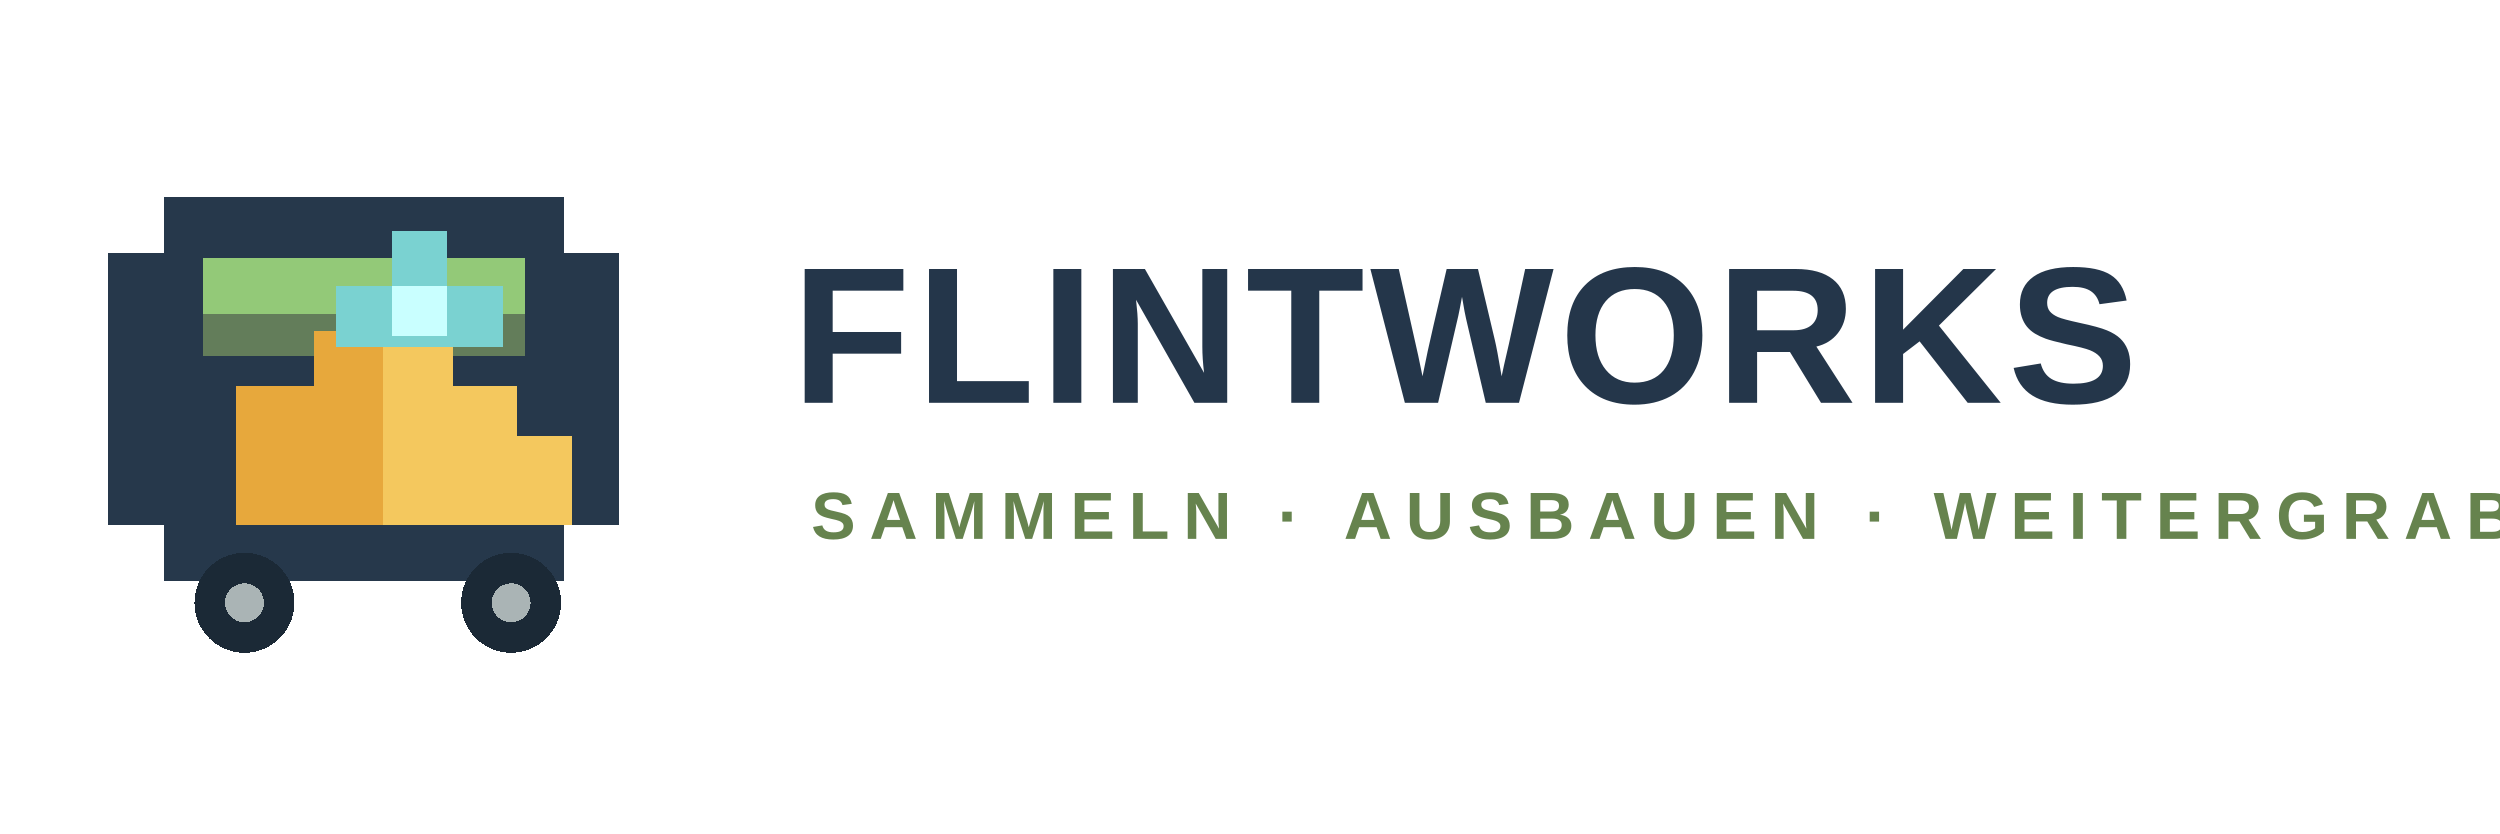
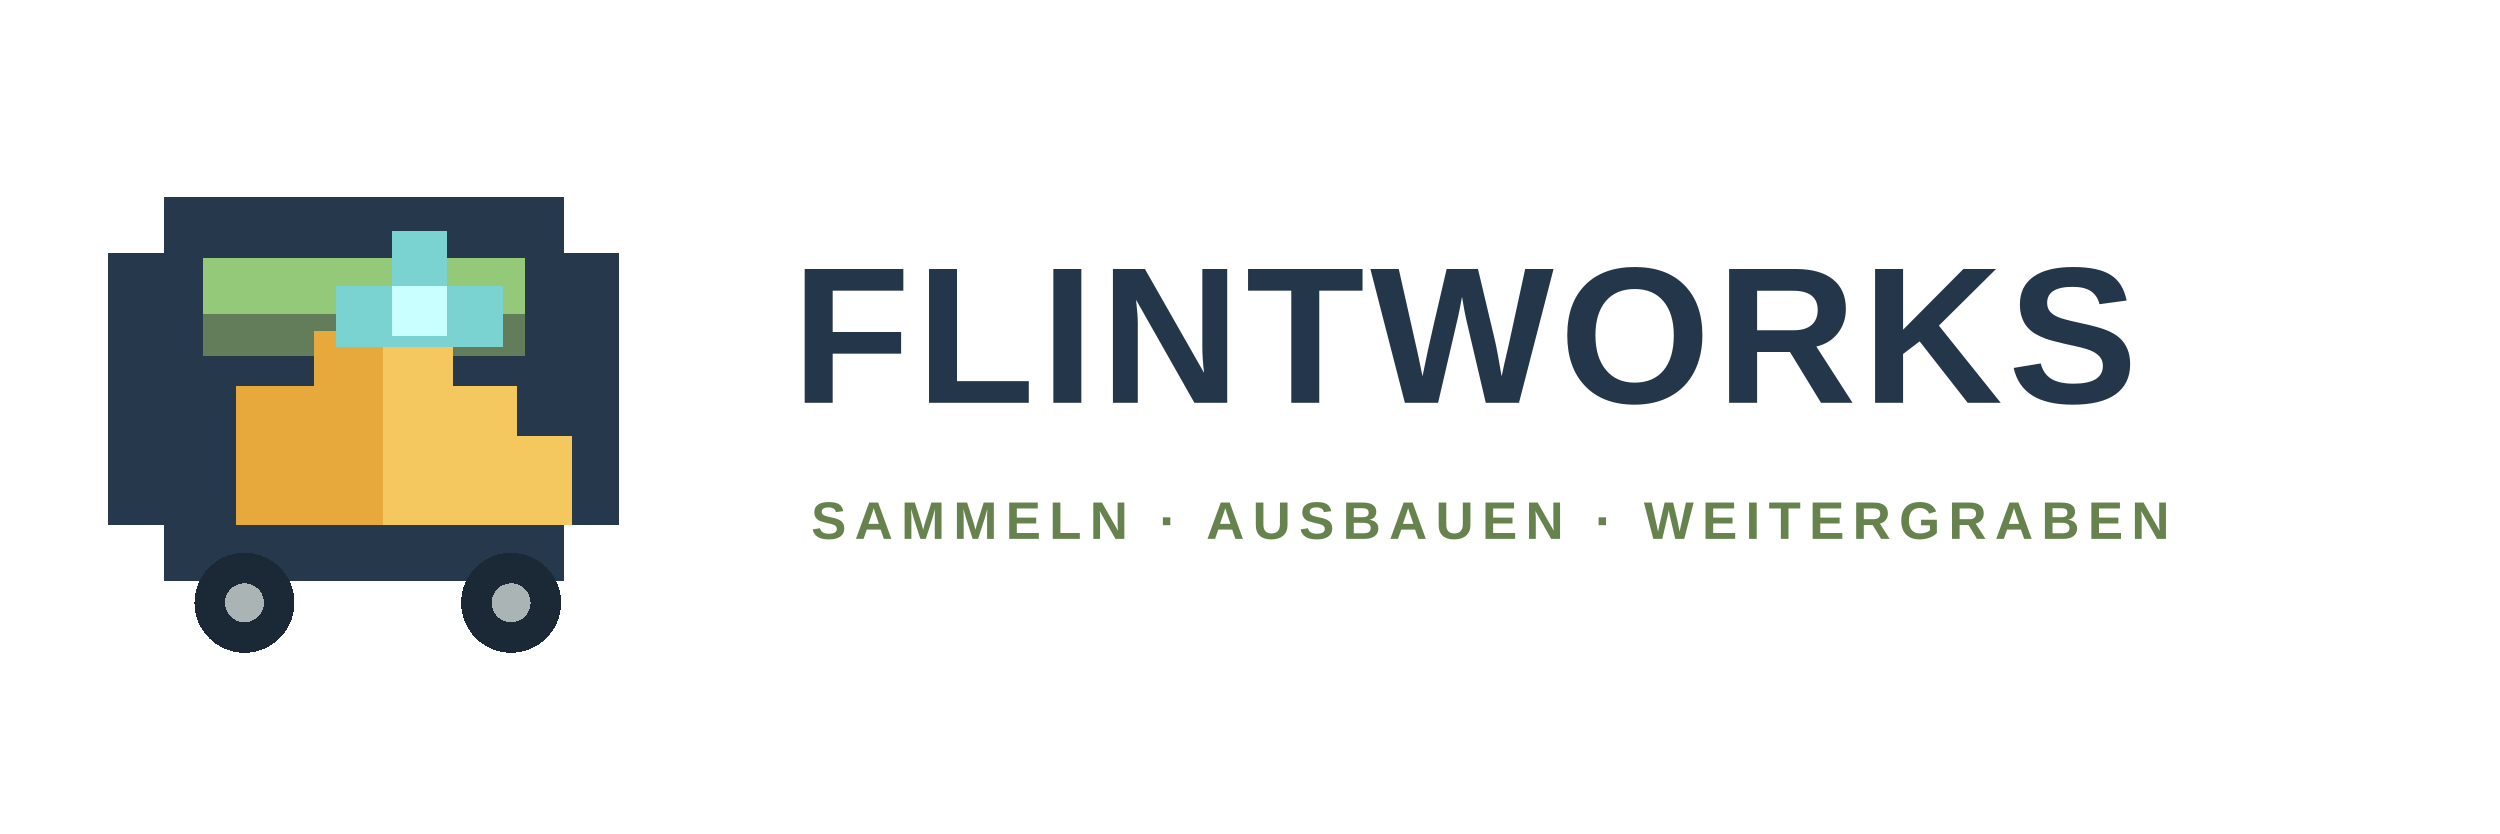
<svg xmlns="http://www.w3.org/2000/svg" viewBox="0 0 900 300" role="img" aria-labelledby="title desc">
  <g transform="translate(33 51)" shape-rendering="crispEdges">
    <path fill="#26384b" d="M26 20h144v20h20v98h-20v20H26v-20H6V40h20z" />
    <path fill="#93c978" d="M40 42h116v20H40z" />
    <path fill="#637d5a" d="M40 62h116v15H40z" />
    <path fill="#e7a83c" d="M52 88h28V68h25v20h23v18h20v32H52z" />
    <path fill="#f4c85e" d="M105 68h25v20h23v18h20v32h-68z" />
    <path fill="#7ad2d1" d="M88 52h20V32h20v20h20v22h-60z" />
    <path fill="#c9ffff" d="M108 52h20v18h-20z" />
    <circle cx="55" cy="166" r="18" fill="#1b2936" />
    <circle cx="151" cy="166" r="18" fill="#1b2936" />
    <circle cx="55" cy="166" r="7" fill="#aab4b5" />
    <circle cx="151" cy="166" r="7" fill="#aab4b5" />
  </g>
  <text x="285" y="145" fill="#24364a" font-family="Arial,sans-serif" font-size="70" font-weight="900" letter-spacing="2">FLINTWORKS</text>
-   <text x="292" y="194" fill="#66834e" font-family="Arial,sans-serif" font-size="24" font-weight="700" letter-spacing="5">SAMMELN · AUSBAUEN · WEITERGRABEN</text>
+   <text x="292" y="194" fill="#66834e" font-family="Arial,sans-serif" font-size="19" font-weight="700" letter-spacing="3">SAMMELN · AUSBAUEN · WEITERGRABEN</text>
</svg>
